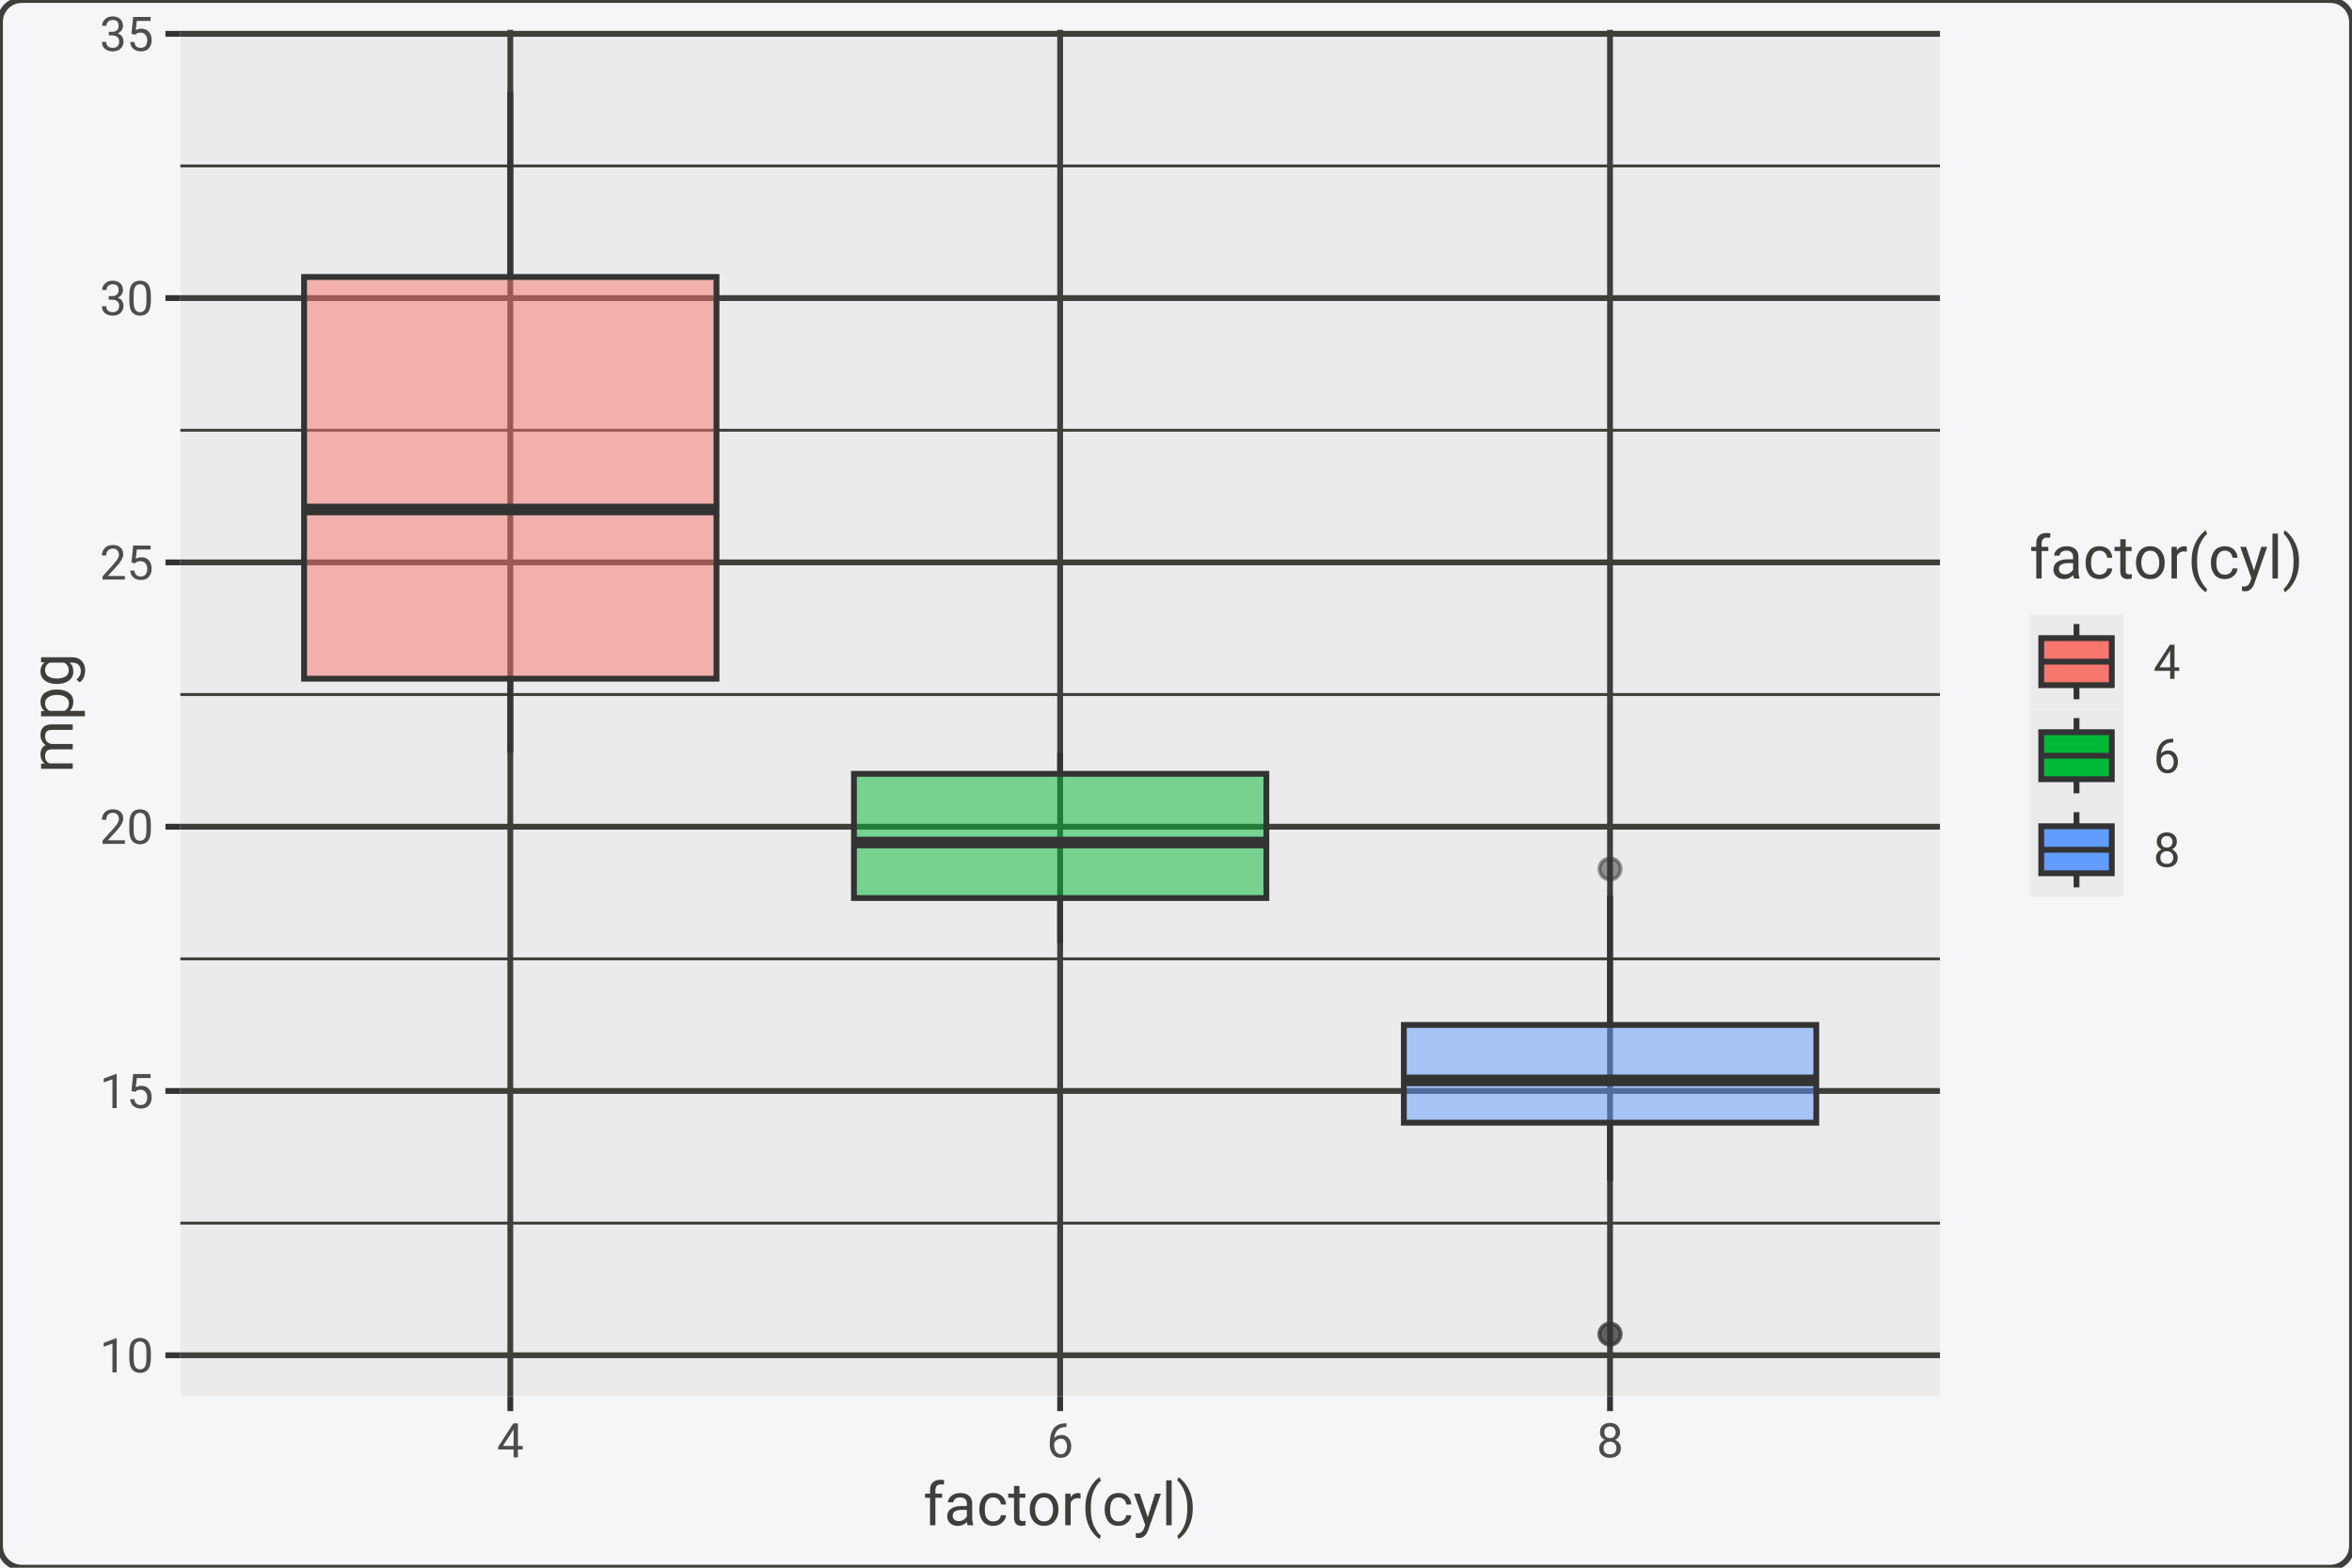
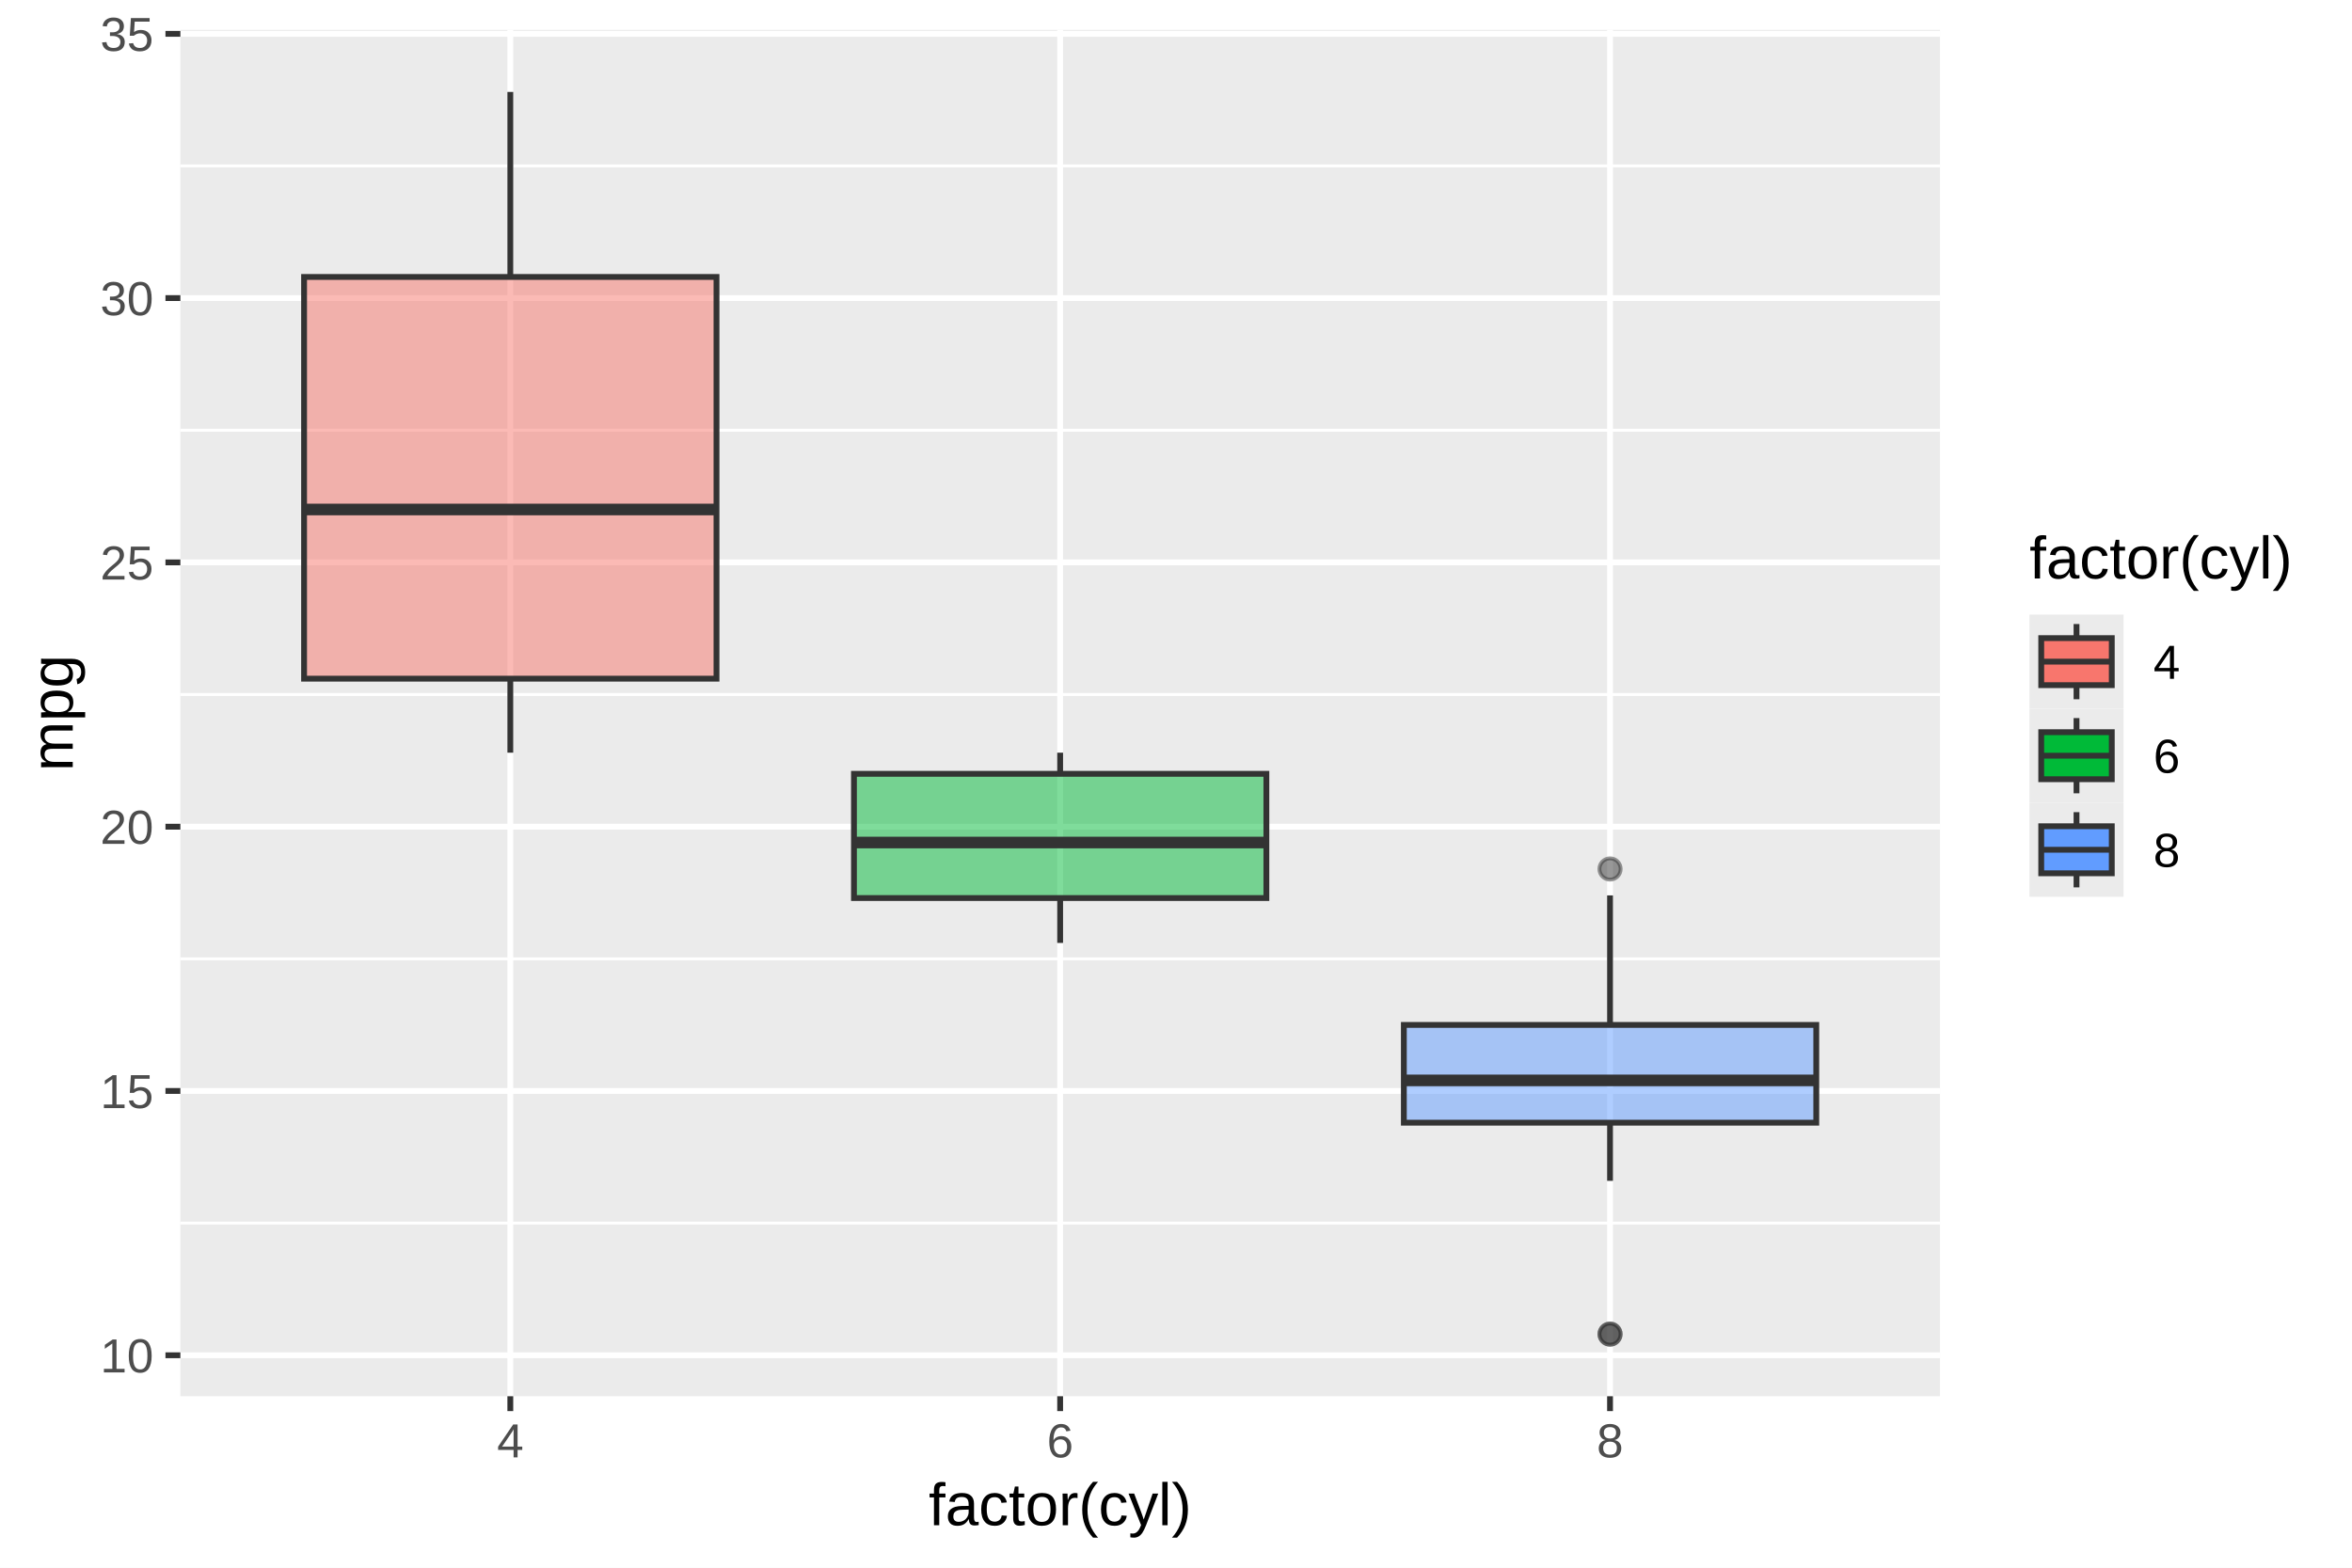
<svg xmlns="http://www.w3.org/2000/svg" width="432.00pt" height="288.00pt" viewBox="0 0 432.00 288.00">
  <g class="svglite">
    <defs>
      <style type="text/css">
-     /* theme-aware-processed */
-     .svglite line, .svglite polyline, .svglite polygon, .svglite path, .svglite circle {
+     .svglite line, .svglite polyline, .svglite polygon, .svglite path, .svglite rect, .svglite circle {
      fill: none;
-       stroke: #3E3F3A;
-       stroke-linecap: round;
-       stroke-linejoin: round;
-       stroke-miterlimit: 10.00;
-     }
-     .svglite &gt; g &gt; rect {
-       fill: none;
-       stroke: #3E3F3A;
+       stroke: #000000;
      stroke-linecap: round;
      stroke-linejoin: round;
      stroke-miterlimit: 10.00;
    }
    .svglite text {
      white-space: pre;
-       fill: #3E3F3A;
    }
    .svglite g.glyphgroup path {
      fill: inherit;
      stroke: none;
    }
  </style>
    </defs>
-     <rect class="svg-bg" width="100%" height="100%" style="stroke: none; fill: #F5F6F8;" />
+     <rect width="100%" height="100%" style="stroke: none; fill: none;" />
    <defs>
      <clipPath id="cpMC4wMHw0MzIuMDB8MC4wMHwyODguMDA=">
        <rect x="0.00" y="0.00" width="432.00" height="288.00" />
      </clipPath>
    </defs>
    <g clip-path="url(#cpMC4wMHw0MzIuMDB8MC4wMHwyODguMDA=)">
-       <rect rx="4" x="0" y="0.00" width="432.00" height="288.00" style="stroke-width: 1.07; stroke: #3E3F3A; fill: #F5F6F8;" />
+       <rect x="0" y="0.00" width="432.00" height="288.00" style="stroke-width: 1.07; stroke: #FFFFFF; fill: #FFFFFF;" />
    </g>
    <defs>
      <clipPath id="cpMzMuMTN8MzU2LjMyfDUuNDh8MjU2LjUw">
        <rect x="33.13" y="5.48" width="323.19" height="251.02" />
      </clipPath>
    </defs>
    <g clip-path="url(#cpMzMuMTN8MzU2LjMyfDUuNDh8MjU2LjUw)">
      <rect x="33.13" y="5.48" width="323.19" height="251.02" style="stroke-width: 1.07; stroke: none; fill: #EBEBEB;" />
-       <polyline points="33.13,224.70 356.32,224.70 " style="stroke-width: 0.53; stroke: #3E3F3A; stroke-linecap: butt;" />
-       <polyline points="33.13,176.15 356.32,176.15 " style="stroke-width: 0.53; stroke: #3E3F3A; stroke-linecap: butt;" />
-       <polyline points="33.13,127.59 356.32,127.59 " style="stroke-width: 0.53; stroke: #3E3F3A; stroke-linecap: butt;" />
-       <polyline points="33.13,79.04 356.32,79.04 " style="stroke-width: 0.53; stroke: #3E3F3A; stroke-linecap: butt;" />
-       <polyline points="33.13,30.48 356.32,30.48 " style="stroke-width: 0.53; stroke: #3E3F3A; stroke-linecap: butt;" />
-       <polyline points="33.13,248.98 356.32,248.98 " style="stroke-width: 1.07; stroke: #3E3F3A; stroke-linecap: butt;" />
-       <polyline points="33.13,200.42 356.32,200.42 " style="stroke-width: 1.07; stroke: #3E3F3A; stroke-linecap: butt;" />
-       <polyline points="33.13,151.87 356.32,151.87 " style="stroke-width: 1.07; stroke: #3E3F3A; stroke-linecap: butt;" />
-       <polyline points="33.13,103.32 356.32,103.32 " style="stroke-width: 1.07; stroke: #3E3F3A; stroke-linecap: butt;" />
-       <polyline points="33.13,54.76 356.32,54.76 " style="stroke-width: 1.07; stroke: #3E3F3A; stroke-linecap: butt;" />
-       <polyline points="33.13,6.21 356.32,6.21 " style="stroke-width: 1.07; stroke: #3E3F3A; stroke-linecap: butt;" />
-       <polyline points="93.73,256.50 93.73,5.48 " style="stroke-width: 1.07; stroke: #3E3F3A; stroke-linecap: butt;" />
-       <polyline points="194.72,256.50 194.72,5.48 " style="stroke-width: 1.07; stroke: #3E3F3A; stroke-linecap: butt;" />
-       <polyline points="295.72,256.50 295.72,5.48 " style="stroke-width: 1.07; stroke: #3E3F3A; stroke-linecap: butt;" />
+       <polyline points="33.13,224.70 356.32,224.70 " style="stroke-width: 0.53; stroke: #FFFFFF; stroke-linecap: butt;" />
+       <polyline points="33.13,176.15 356.32,176.15 " style="stroke-width: 0.53; stroke: #FFFFFF; stroke-linecap: butt;" />
+       <polyline points="33.13,127.59 356.32,127.59 " style="stroke-width: 0.53; stroke: #FFFFFF; stroke-linecap: butt;" />
+       <polyline points="33.13,79.04 356.32,79.04 " style="stroke-width: 0.53; stroke: #FFFFFF; stroke-linecap: butt;" />
+       <polyline points="33.13,30.48 356.32,30.48 " style="stroke-width: 0.53; stroke: #FFFFFF; stroke-linecap: butt;" />
+       <polyline points="33.13,248.98 356.32,248.98 " style="stroke-width: 1.07; stroke: #FFFFFF; stroke-linecap: butt;" />
+       <polyline points="33.13,200.42 356.32,200.42 " style="stroke-width: 1.07; stroke: #FFFFFF; stroke-linecap: butt;" />
+       <polyline points="33.13,151.87 356.32,151.87 " style="stroke-width: 1.07; stroke: #FFFFFF; stroke-linecap: butt;" />
+       <polyline points="33.13,103.32 356.32,103.32 " style="stroke-width: 1.07; stroke: #FFFFFF; stroke-linecap: butt;" />
+       <polyline points="33.13,54.76 356.32,54.76 " style="stroke-width: 1.07; stroke: #FFFFFF; stroke-linecap: butt;" />
+       <polyline points="33.13,6.21 356.32,6.21 " style="stroke-width: 1.07; stroke: #FFFFFF; stroke-linecap: butt;" />
+       <polyline points="93.73,256.50 93.73,5.48 " style="stroke-width: 1.07; stroke: #FFFFFF; stroke-linecap: butt;" />
+       <polyline points="194.72,256.50 194.72,5.48 " style="stroke-width: 1.07; stroke: #FFFFFF; stroke-linecap: butt;" />
+       <polyline points="295.72,256.50 295.72,5.48 " style="stroke-width: 1.07; stroke: #FFFFFF; stroke-linecap: butt;" />
      <line x1="93.73" y1="50.88" x2="93.73" y2="16.89" style="stroke-width: 1.07; stroke: #333333; stroke-linecap: butt;" />
      <line x1="93.73" y1="124.68" x2="93.73" y2="138.27" style="stroke-width: 1.07; stroke: #333333; stroke-linecap: butt;" />
      <polygon points="55.85,50.88 55.85,124.68 131.60,124.68 131.60,50.88 55.85,50.88 " style="stroke-width: 1.07; stroke: #333333; stroke-linecap: butt; stroke-linejoin: miter; fill: #F8766D; fill-opacity: 0.50;" />
      <line x1="55.85" y1="93.60" x2="131.60" y2="93.60" style="stroke-width: 2.13; stroke: #333333; stroke-linecap: butt; stroke-linejoin: miter;" />
      <line x1="194.72" y1="142.16" x2="194.72" y2="138.27" style="stroke-width: 1.07; stroke: #333333; stroke-linecap: butt;" />
      <line x1="194.72" y1="164.98" x2="194.72" y2="173.23" style="stroke-width: 1.07; stroke: #333333; stroke-linecap: butt;" />
      <polygon points="156.85,142.16 156.85,164.98 232.60,164.98 232.60,142.16 156.85,142.16 " style="stroke-width: 1.07; stroke: #333333; stroke-linecap: butt; stroke-linejoin: miter; fill: #00BA38; fill-opacity: 0.50;" />
      <line x1="156.85" y1="154.78" x2="232.60" y2="154.78" style="stroke-width: 2.13; stroke: #333333; stroke-linecap: butt; stroke-linejoin: miter;" />
      <circle cx="295.72" cy="245.09" r="1.95" style="stroke-width: 0.71; stroke: #333333; stroke-opacity: 0.50; fill: #333333; fill-opacity: 0.50;" />
      <circle cx="295.72" cy="245.09" r="1.95" style="stroke-width: 0.71; stroke: #333333; stroke-opacity: 0.50; fill: #333333; fill-opacity: 0.50;" />
      <circle cx="295.72" cy="159.64" r="1.95" style="stroke-width: 0.71; stroke: #333333; stroke-opacity: 0.50; fill: #333333; fill-opacity: 0.50;" />
      <line x1="295.72" y1="188.29" x2="295.72" y2="164.49" style="stroke-width: 1.07; stroke: #333333; stroke-linecap: butt;" />
      <line x1="295.72" y1="206.25" x2="295.72" y2="216.93" style="stroke-width: 1.07; stroke: #333333; stroke-linecap: butt;" />
      <polygon points="257.85,188.29 257.85,206.25 333.60,206.25 333.60,188.29 257.85,188.29 " style="stroke-width: 1.07; stroke: #333333; stroke-linecap: butt; stroke-linejoin: miter; fill: #619CFF; fill-opacity: 0.50;" />
      <line x1="257.85" y1="198.48" x2="333.60" y2="198.48" style="stroke-width: 2.13; stroke: #333333; stroke-linecap: butt; stroke-linejoin: miter;" />
    </g>
    <g clip-path="url(#cpMC4wMHw0MzIuMDB8MC4wMHwyODguMDA=)">
-       <text x="28.20" y="252.13" text-anchor="end" style="font-size: 8.80px;fill: #4D4D4D; font-family: &quot;Roboto&quot;, -apple-system, BlinkMacSystemFont, &quot;Segoe UI&quot;, system-ui, sans-serif;" textLength="9.78px" lengthAdjust="spacingAndGlyphs">10</text>
-       <text x="28.20" y="203.57" text-anchor="end" style="font-size: 8.80px;fill: #4D4D4D; font-family: &quot;Roboto&quot;, -apple-system, BlinkMacSystemFont, &quot;Segoe UI&quot;, system-ui, sans-serif;" textLength="9.78px" lengthAdjust="spacingAndGlyphs">15</text>
-       <text x="28.20" y="155.02" text-anchor="end" style="font-size: 8.80px;fill: #4D4D4D; font-family: &quot;Roboto&quot;, -apple-system, BlinkMacSystemFont, &quot;Segoe UI&quot;, system-ui, sans-serif;" textLength="9.78px" lengthAdjust="spacingAndGlyphs">20</text>
-       <text x="28.20" y="106.47" text-anchor="end" style="font-size: 8.80px;fill: #4D4D4D; font-family: &quot;Roboto&quot;, -apple-system, BlinkMacSystemFont, &quot;Segoe UI&quot;, system-ui, sans-serif;" textLength="9.78px" lengthAdjust="spacingAndGlyphs">25</text>
-       <text x="28.20" y="57.91" text-anchor="end" style="font-size: 8.80px;fill: #4D4D4D; font-family: &quot;Roboto&quot;, -apple-system, BlinkMacSystemFont, &quot;Segoe UI&quot;, system-ui, sans-serif;" textLength="9.78px" lengthAdjust="spacingAndGlyphs">30</text>
-       <text x="28.20" y="9.36" text-anchor="end" style="font-size: 8.80px;fill: #4D4D4D; font-family: &quot;Roboto&quot;, -apple-system, BlinkMacSystemFont, &quot;Segoe UI&quot;, system-ui, sans-serif;" textLength="9.78px" lengthAdjust="spacingAndGlyphs">35</text>
+       <text x="28.20" y="252.13" text-anchor="end" style="font-size: 8.80px;fill: #4D4D4D; font-family: &quot;Arial&quot;;" textLength="9.78px" lengthAdjust="spacingAndGlyphs">10</text>
+       <text x="28.20" y="203.57" text-anchor="end" style="font-size: 8.80px;fill: #4D4D4D; font-family: &quot;Arial&quot;;" textLength="9.78px" lengthAdjust="spacingAndGlyphs">15</text>
+       <text x="28.20" y="155.02" text-anchor="end" style="font-size: 8.80px;fill: #4D4D4D; font-family: &quot;Arial&quot;;" textLength="9.78px" lengthAdjust="spacingAndGlyphs">20</text>
+       <text x="28.20" y="106.47" text-anchor="end" style="font-size: 8.80px;fill: #4D4D4D; font-family: &quot;Arial&quot;;" textLength="9.78px" lengthAdjust="spacingAndGlyphs">25</text>
+       <text x="28.20" y="57.91" text-anchor="end" style="font-size: 8.80px;fill: #4D4D4D; font-family: &quot;Arial&quot;;" textLength="9.78px" lengthAdjust="spacingAndGlyphs">30</text>
+       <text x="28.20" y="9.36" text-anchor="end" style="font-size: 8.80px;fill: #4D4D4D; font-family: &quot;Arial&quot;;" textLength="9.78px" lengthAdjust="spacingAndGlyphs">35</text>
      <polyline points="30.39,248.98 33.13,248.98 " style="stroke-width: 1.07; stroke: #333333; stroke-linecap: butt;" />
      <polyline points="30.39,200.42 33.13,200.42 " style="stroke-width: 1.07; stroke: #333333; stroke-linecap: butt;" />
      <polyline points="30.39,151.87 33.13,151.87 " style="stroke-width: 1.07; stroke: #333333; stroke-linecap: butt;" />
      <polyline points="30.39,103.32 33.13,103.32 " style="stroke-width: 1.07; stroke: #333333; stroke-linecap: butt;" />
      <polyline points="30.39,54.76 33.13,54.76 " style="stroke-width: 1.07; stroke: #333333; stroke-linecap: butt;" />
      <polyline points="30.39,6.21 33.13,6.21 " style="stroke-width: 1.07; stroke: #333333; stroke-linecap: butt;" />
      <polyline points="93.73,259.24 93.73,256.50 " style="stroke-width: 1.07; stroke: #333333; stroke-linecap: butt;" />
      <polyline points="194.72,259.24 194.72,256.50 " style="stroke-width: 1.07; stroke: #333333; stroke-linecap: butt;" />
      <polyline points="295.72,259.24 295.72,256.50 " style="stroke-width: 1.07; stroke: #333333; stroke-linecap: butt;" />
-       <text x="93.73" y="267.74" text-anchor="middle" style="font-size: 8.80px;fill: #4D4D4D; font-family: &quot;Roboto&quot;, -apple-system, BlinkMacSystemFont, &quot;Segoe UI&quot;, system-ui, sans-serif;" textLength="4.89px" lengthAdjust="spacingAndGlyphs">4</text>
-       <text x="194.72" y="267.74" text-anchor="middle" style="font-size: 8.80px;fill: #4D4D4D; font-family: &quot;Roboto&quot;, -apple-system, BlinkMacSystemFont, &quot;Segoe UI&quot;, system-ui, sans-serif;" textLength="4.89px" lengthAdjust="spacingAndGlyphs">6</text>
-       <text x="295.72" y="267.74" text-anchor="middle" style="font-size: 8.80px;fill: #4D4D4D; font-family: &quot;Roboto&quot;, -apple-system, BlinkMacSystemFont, &quot;Segoe UI&quot;, system-ui, sans-serif;" textLength="4.89px" lengthAdjust="spacingAndGlyphs">8</text>
-       <text x="194.72" y="280.20" text-anchor="middle" style="font-size: 11.00px; font-family: &quot;Roboto&quot;, -apple-system, BlinkMacSystemFont, &quot;Segoe UI&quot;, system-ui, sans-serif;" textLength="48.28px" lengthAdjust="spacingAndGlyphs">factor(cyl)</text>
-       <text transform="translate(13.36,130.99) rotate(-90)" text-anchor="middle" style="font-size: 11.00px; font-family: &quot;Roboto&quot;, -apple-system, BlinkMacSystemFont, &quot;Segoe UI&quot;, system-ui, sans-serif;" textLength="21.41px" lengthAdjust="spacingAndGlyphs">mpg</text>
-       <rect rx="4" x="367.28" y="91.75" width="59.24" height="78.47" style="stroke-width: 1.07; stroke: none; fill: #F5F6F8;" />
-       <text x="372.76" y="106.27" style="font-size: 11.00px; font-family: &quot;Roboto&quot;, -apple-system, BlinkMacSystemFont, &quot;Segoe UI&quot;, system-ui, sans-serif;" textLength="48.28px" lengthAdjust="spacingAndGlyphs">factor(cyl)</text>
+       <text x="93.73" y="267.74" text-anchor="middle" style="font-size: 8.80px;fill: #4D4D4D; font-family: &quot;Arial&quot;;" textLength="4.89px" lengthAdjust="spacingAndGlyphs">4</text>
+       <text x="194.72" y="267.74" text-anchor="middle" style="font-size: 8.80px;fill: #4D4D4D; font-family: &quot;Arial&quot;;" textLength="4.89px" lengthAdjust="spacingAndGlyphs">6</text>
+       <text x="295.72" y="267.74" text-anchor="middle" style="font-size: 8.80px;fill: #4D4D4D; font-family: &quot;Arial&quot;;" textLength="4.89px" lengthAdjust="spacingAndGlyphs">8</text>
+       <text x="194.72" y="280.20" text-anchor="middle" style="font-size: 11.00px; font-family: &quot;Arial&quot;;" textLength="48.28px" lengthAdjust="spacingAndGlyphs">factor(cyl)</text>
+       <text transform="translate(13.36,130.99) rotate(-90)" text-anchor="middle" style="font-size: 11.00px; font-family: &quot;Arial&quot;;" textLength="21.41px" lengthAdjust="spacingAndGlyphs">mpg</text>
+       <rect x="367.28" y="91.75" width="59.24" height="78.47" style="stroke-width: 1.07; stroke: none; fill: #FFFFFF;" />
+       <text x="372.76" y="106.27" style="font-size: 11.00px; font-family: &quot;Arial&quot;;" textLength="48.28px" lengthAdjust="spacingAndGlyphs">factor(cyl)</text>
      <rect x="372.76" y="112.91" width="17.28" height="17.28" style="stroke-width: 1.07; stroke: none; fill: #EBEBEB;" />
      <polyline points="381.40,128.46 381.40,125.87 " style="stroke-width: 1.07; stroke: #333333; stroke-linecap: butt; stroke-linejoin: miter;" />
      <polyline points="381.40,117.23 381.40,114.64 " style="stroke-width: 1.07; stroke: #333333; stroke-linecap: butt; stroke-linejoin: miter;" />
      <rect x="374.92" y="117.23" width="12.96" height="8.64" style="stroke-width: 1.07; stroke: #333333; stroke-linecap: butt; stroke-linejoin: miter; fill: #F8766D;" />
      <polyline points="374.92,121.55 387.88,121.55 " style="stroke-width: 1.07; stroke: #333333; stroke-linecap: butt; stroke-linejoin: miter;" />
      <polyline points="381.40,128.46 381.40,128.46 " style="stroke-width: 1.07; stroke: #333333; stroke-linecap: butt; stroke-linejoin: miter;" />
      <polyline points="381.40,114.64 381.40,114.64 " style="stroke-width: 1.07; stroke: #333333; stroke-linecap: butt; stroke-linejoin: miter;" />
      <rect x="372.76" y="130.19" width="17.28" height="17.28" style="stroke-width: 1.07; stroke: none; fill: #EBEBEB;" />
      <polyline points="381.40,145.74 381.40,143.15 " style="stroke-width: 1.07; stroke: #333333; stroke-linecap: butt; stroke-linejoin: miter;" />
      <polyline points="381.40,134.51 381.40,131.92 " style="stroke-width: 1.07; stroke: #333333; stroke-linecap: butt; stroke-linejoin: miter;" />
      <rect x="374.92" y="134.51" width="12.96" height="8.64" style="stroke-width: 1.07; stroke: #333333; stroke-linecap: butt; stroke-linejoin: miter; fill: #00BA38;" />
      <polyline points="374.92,138.83 387.88,138.83 " style="stroke-width: 1.07; stroke: #333333; stroke-linecap: butt; stroke-linejoin: miter;" />
      <polyline points="381.40,145.74 381.40,145.74 " style="stroke-width: 1.07; stroke: #333333; stroke-linecap: butt; stroke-linejoin: miter;" />
      <polyline points="381.40,131.92 381.40,131.92 " style="stroke-width: 1.07; stroke: #333333; stroke-linecap: butt; stroke-linejoin: miter;" />
      <rect x="372.76" y="147.47" width="17.28" height="17.28" style="stroke-width: 1.07; stroke: none; fill: #EBEBEB;" />
      <polyline points="381.40,163.02 381.40,160.43 " style="stroke-width: 1.07; stroke: #333333; stroke-linecap: butt; stroke-linejoin: miter;" />
      <polyline points="381.40,151.79 381.40,149.20 " style="stroke-width: 1.07; stroke: #333333; stroke-linecap: butt; stroke-linejoin: miter;" />
      <rect x="374.92" y="151.79" width="12.96" height="8.64" style="stroke-width: 1.07; stroke: #333333; stroke-linecap: butt; stroke-linejoin: miter; fill: #619CFF;" />
      <polyline points="374.92,156.11 387.88,156.11 " style="stroke-width: 1.07; stroke: #333333; stroke-linecap: butt; stroke-linejoin: miter;" />
      <polyline points="381.40,163.02 381.40,163.02 " style="stroke-width: 1.07; stroke: #333333; stroke-linecap: butt; stroke-linejoin: miter;" />
      <polyline points="381.40,149.20 381.40,149.20 " style="stroke-width: 1.07; stroke: #333333; stroke-linecap: butt; stroke-linejoin: miter;" />
-       <text x="395.52" y="124.70" style="font-size: 8.80px; font-family: &quot;Roboto&quot;, -apple-system, BlinkMacSystemFont, &quot;Segoe UI&quot;, system-ui, sans-serif;" textLength="4.89px" lengthAdjust="spacingAndGlyphs">4</text>
-       <text x="395.52" y="141.98" style="font-size: 8.80px; font-family: &quot;Roboto&quot;, -apple-system, BlinkMacSystemFont, &quot;Segoe UI&quot;, system-ui, sans-serif;" textLength="4.89px" lengthAdjust="spacingAndGlyphs">6</text>
-       <text x="395.52" y="159.26" style="font-size: 8.80px; font-family: &quot;Roboto&quot;, -apple-system, BlinkMacSystemFont, &quot;Segoe UI&quot;, system-ui, sans-serif;" textLength="4.89px" lengthAdjust="spacingAndGlyphs">8</text>
+       <text x="395.52" y="124.70" style="font-size: 8.80px; font-family: &quot;Arial&quot;;" textLength="4.89px" lengthAdjust="spacingAndGlyphs">4</text>
+       <text x="395.52" y="141.98" style="font-size: 8.80px; font-family: &quot;Arial&quot;;" textLength="4.89px" lengthAdjust="spacingAndGlyphs">6</text>
+       <text x="395.52" y="159.26" style="font-size: 8.80px; font-family: &quot;Arial&quot;;" textLength="4.89px" lengthAdjust="spacingAndGlyphs">8</text>
    </g>
  </g>
</svg>
